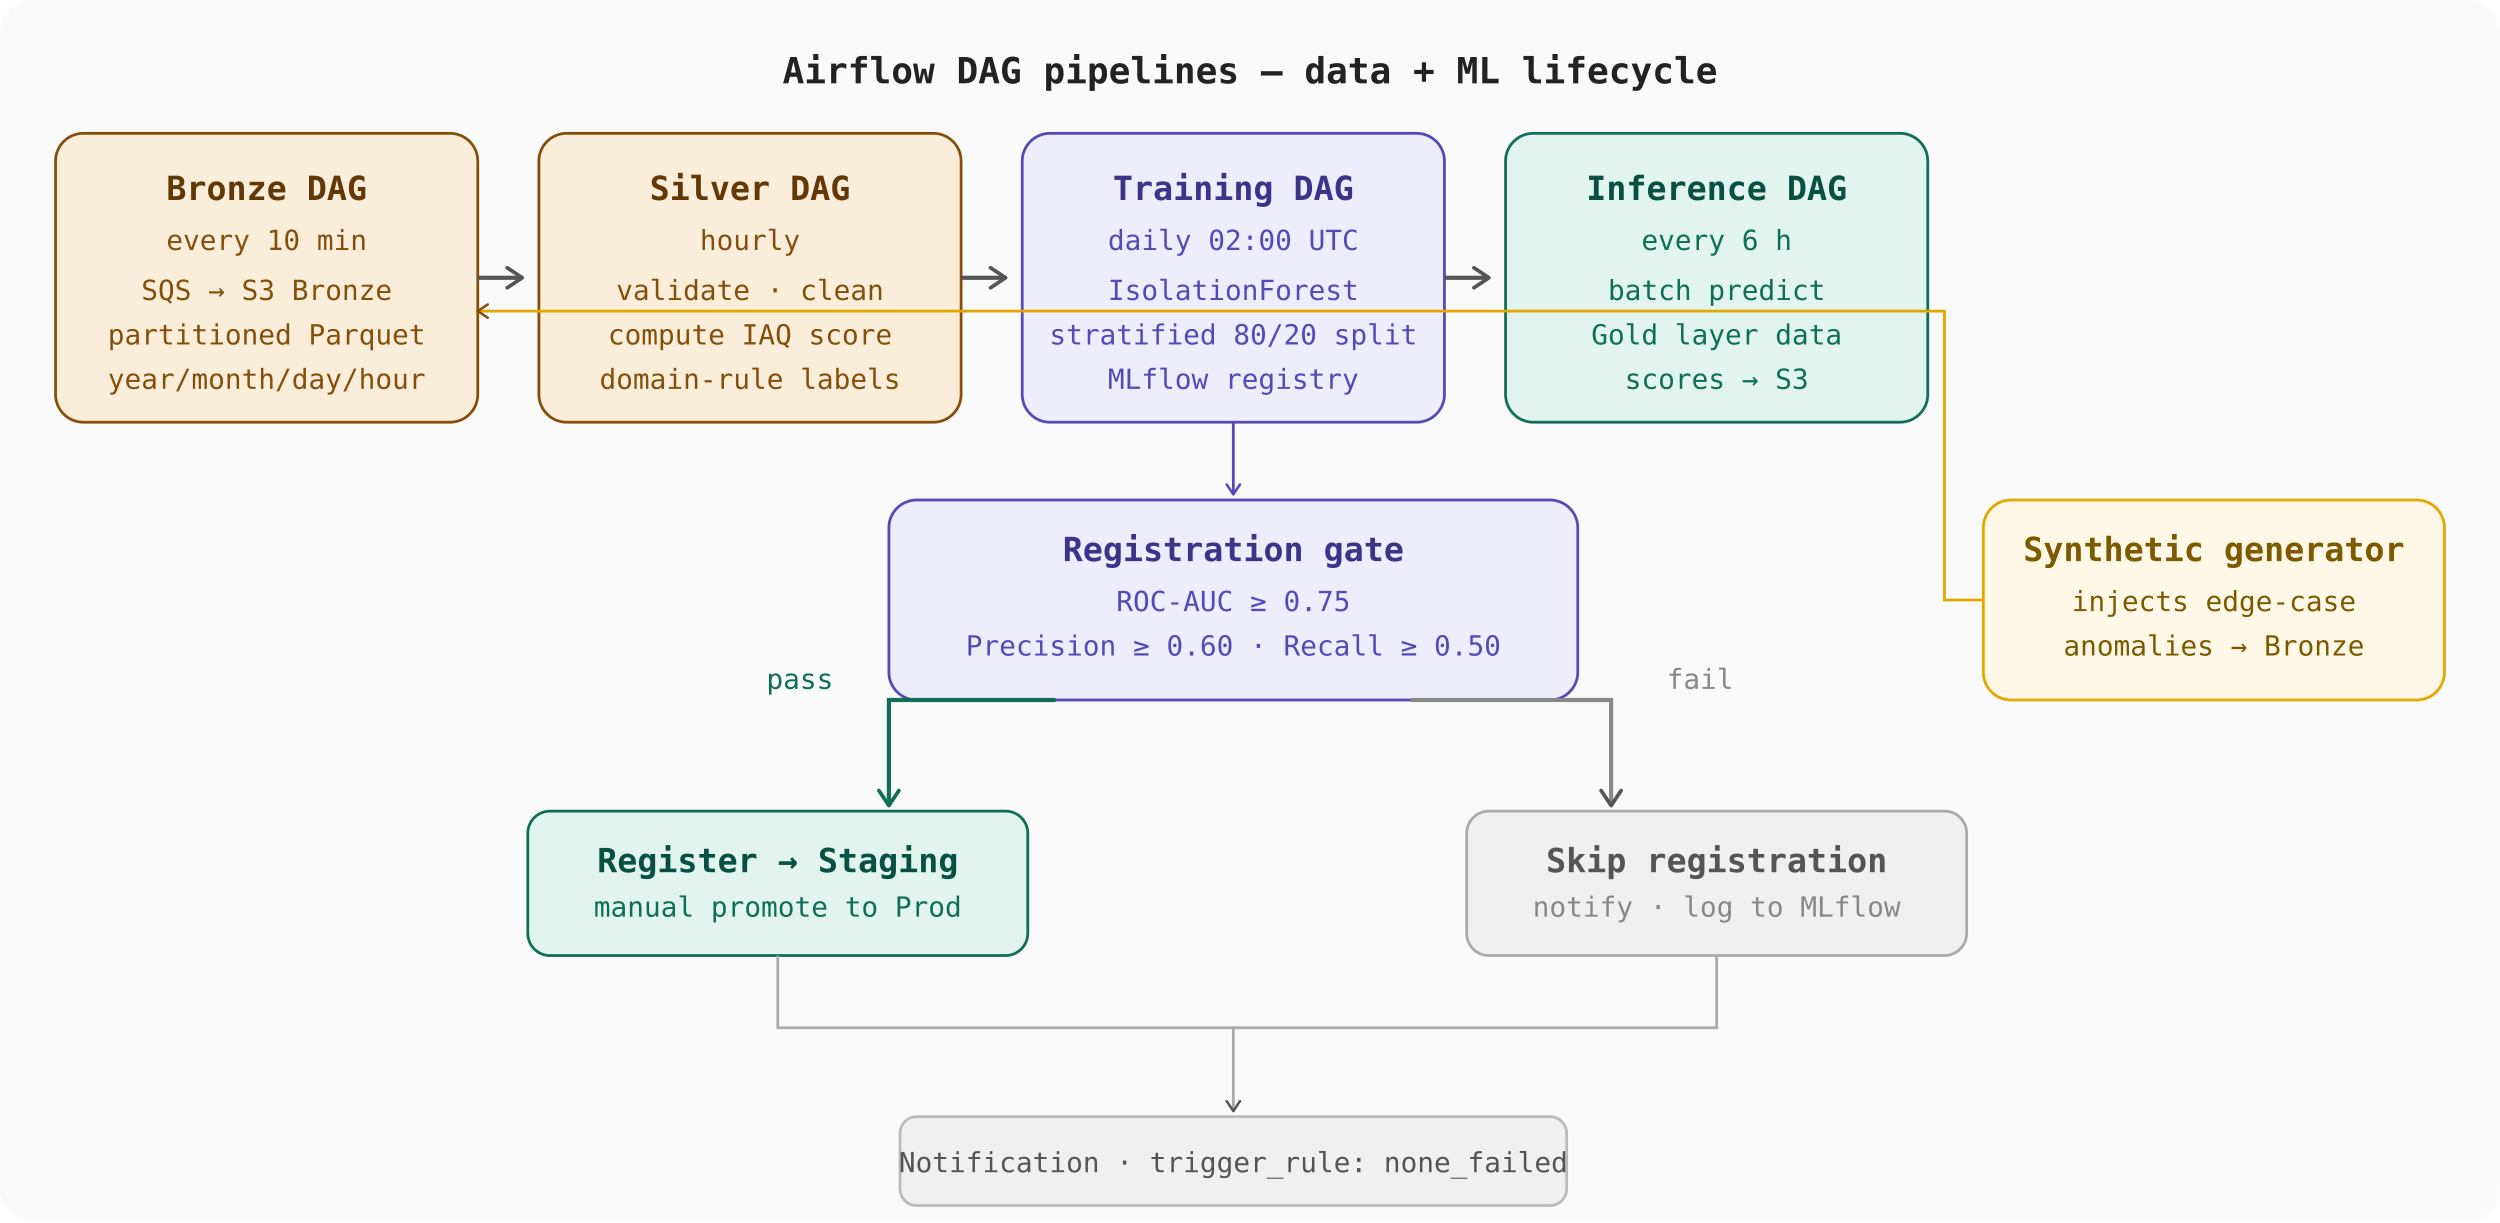
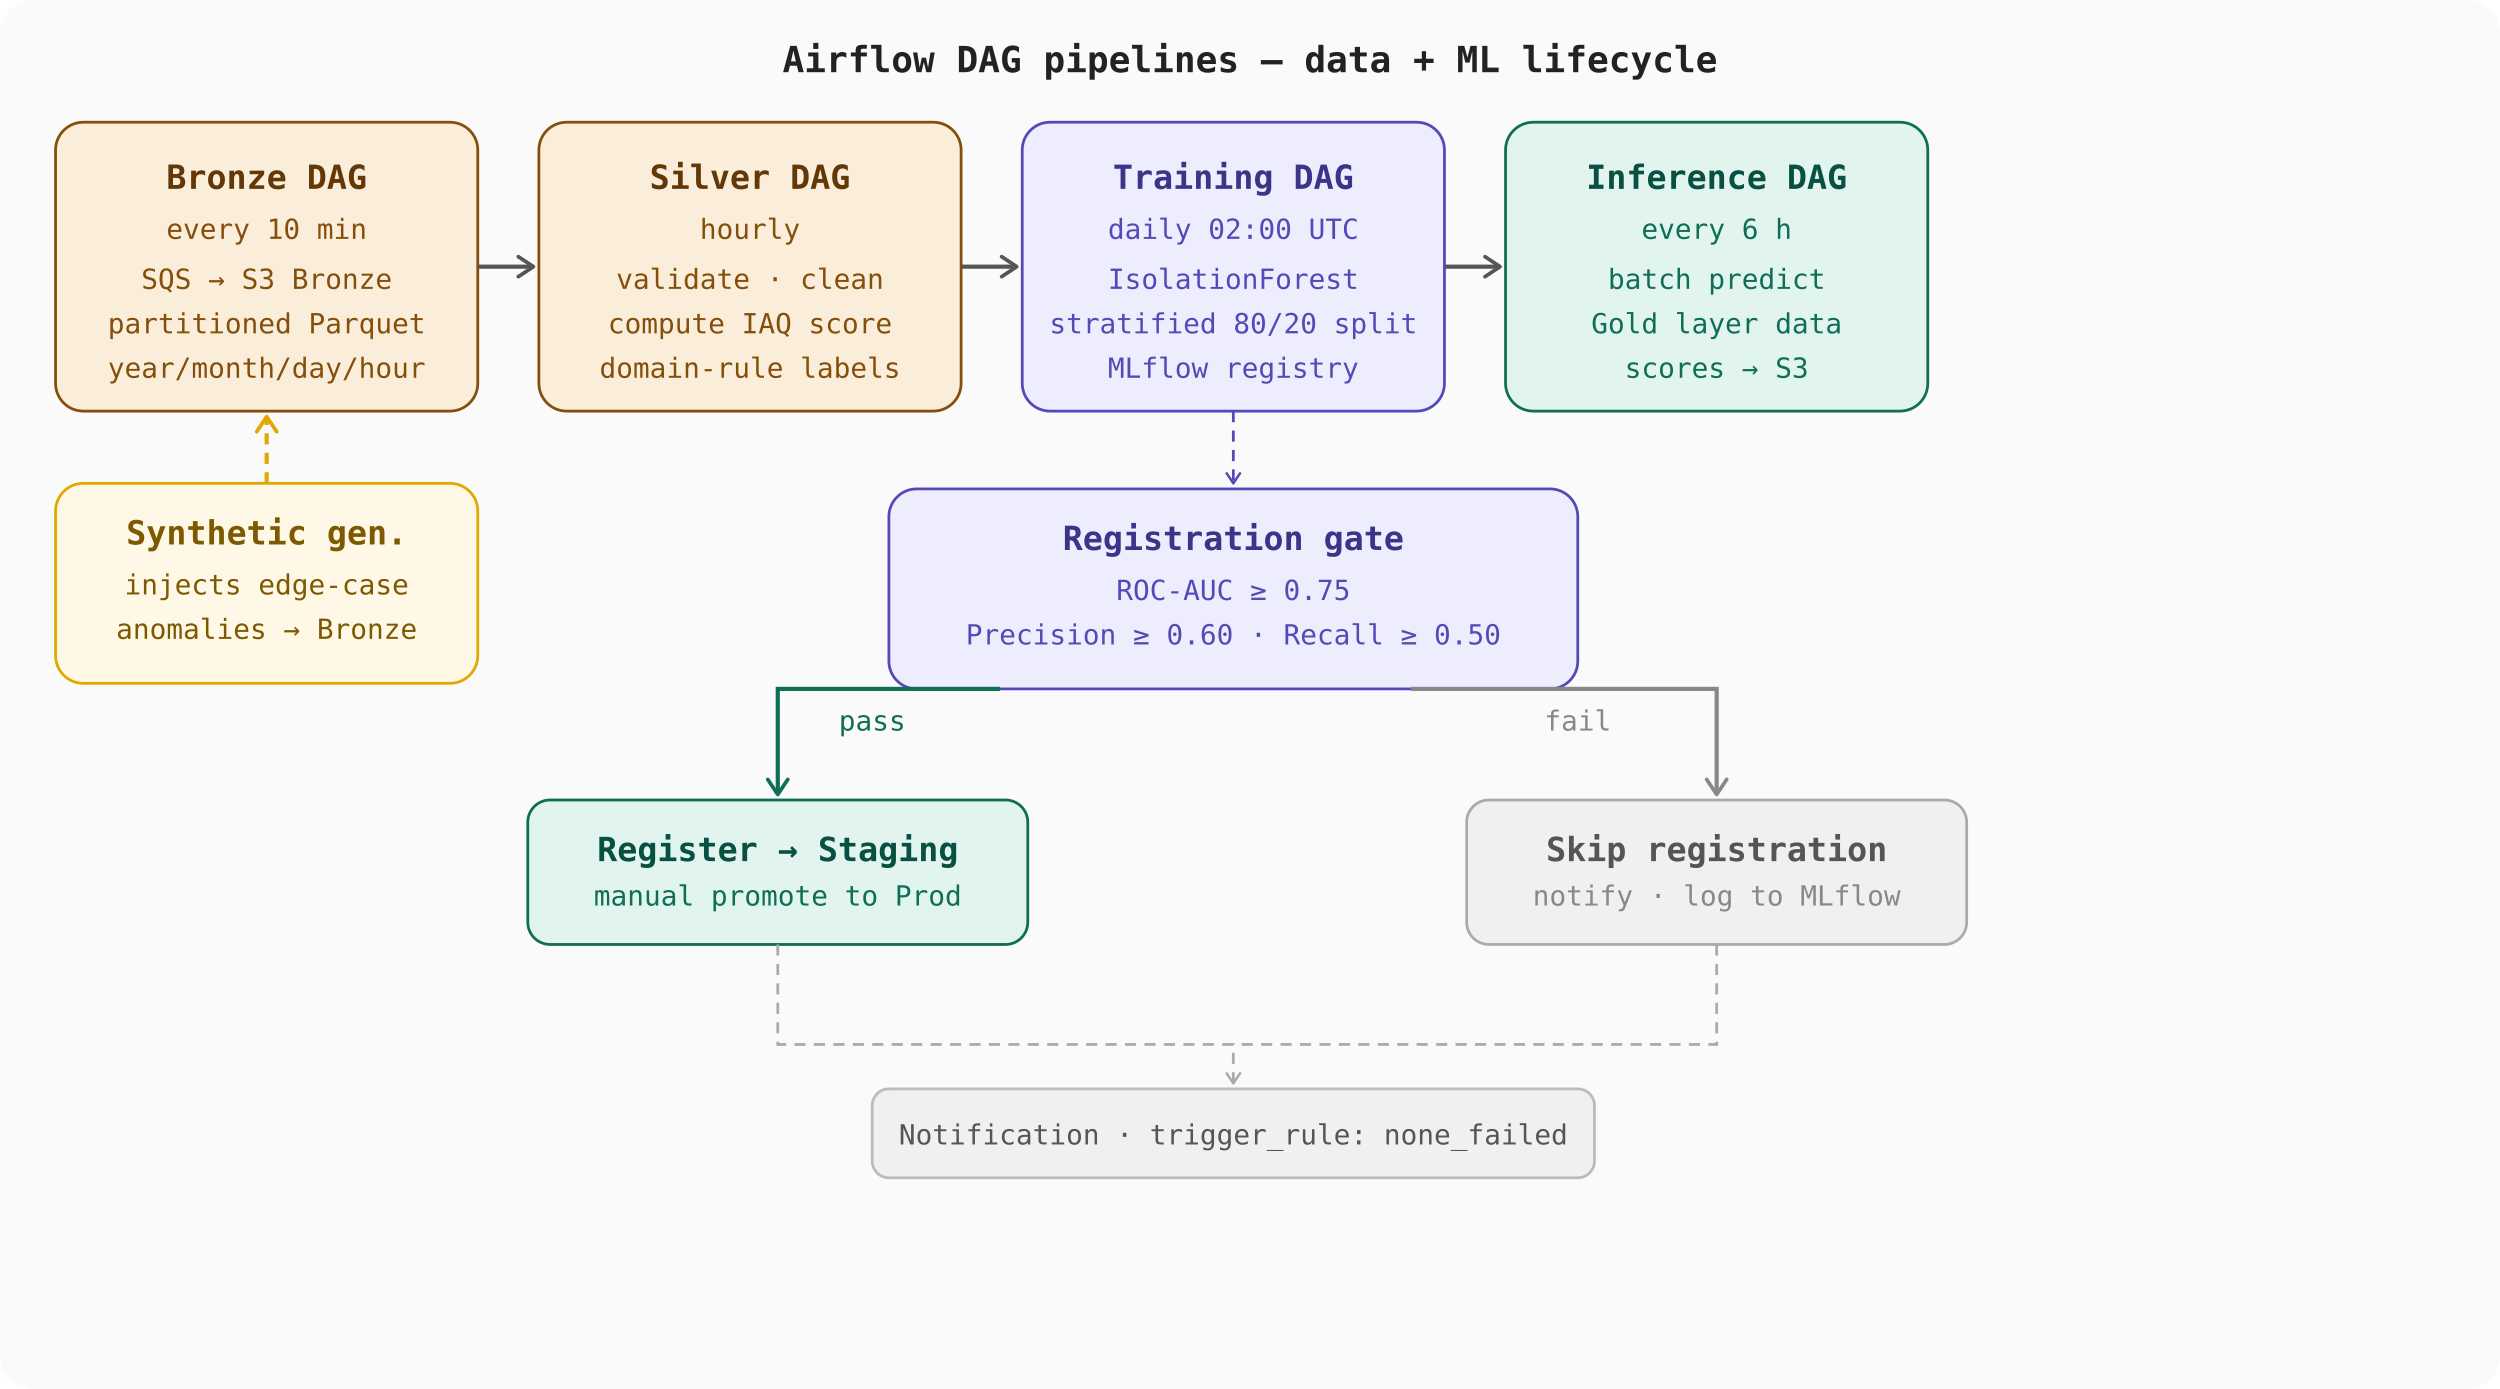
- <svg xmlns="http://www.w3.org/2000/svg" width="900" height="440" viewBox="0 0 900 440" font-family="ui-monospace,SFMono-Regular,Menlo,monospace">
+ <svg xmlns="http://www.w3.org/2000/svg" width="900" height="500" viewBox="0 0 900 500" font-family="ui-monospace,SFMono-Regular,Menlo,monospace">
  <defs>
    <marker id="arr" viewBox="0 0 10 10" refX="8" refY="5" markerWidth="6" markerHeight="6" orient="auto-start-reverse">
      <path d="M2 1L8 5L2 9" fill="none" stroke="#555" stroke-width="1.5" stroke-linecap="round" stroke-linejoin="round" />
-     </marker>
-     <marker id="arr-amber" viewBox="0 0 10 10" refX="8" refY="5" markerWidth="6" markerHeight="6" orient="auto-start-reverse">
-       <path d="M2 1L8 5L2 9" fill="none" stroke="#854F0B" stroke-width="1.5" stroke-linecap="round" stroke-linejoin="round" />
    </marker>
    <marker id="arr-purple" viewBox="0 0 10 10" refX="8" refY="5" markerWidth="6" markerHeight="6" orient="auto-start-reverse">
      <path d="M2 1L8 5L2 9" fill="none" stroke="#534AB7" stroke-width="1.5" stroke-linecap="round" stroke-linejoin="round" />
    </marker>
    <marker id="arr-green" viewBox="0 0 10 10" refX="8" refY="5" markerWidth="6" markerHeight="6" orient="auto-start-reverse">
      <path d="M2 1L8 5L2 9" fill="none" stroke="#0F6E56" stroke-width="1.5" stroke-linecap="round" stroke-linejoin="round" />
    </marker>
+     <marker id="arr-gray" viewBox="0 0 10 10" refX="8" refY="5" markerWidth="6" markerHeight="6" orient="auto-start-reverse">
+       <path d="M2 1L8 5L2 9" fill="none" stroke="#888" stroke-width="1.5" stroke-linecap="round" stroke-linejoin="round" />
+     </marker>
+     <marker id="arr-amber" viewBox="0 0 10 10" refX="8" refY="5" markerWidth="6" markerHeight="6" orient="auto-start-reverse">
+       <path d="M2 1L8 5L2 9" fill="none" stroke="#e0a800" stroke-width="1.5" stroke-linecap="round" stroke-linejoin="round" />
+     </marker>
+     <marker id="arr-notify" viewBox="0 0 10 10" refX="8" refY="5" markerWidth="6" markerHeight="6" orient="auto-start-reverse">
+       <path d="M2 1L8 5L2 9" fill="none" stroke="#aaa" stroke-width="1.5" stroke-linecap="round" stroke-linejoin="round" />
+     </marker>
  </defs>
-   <rect width="900" height="440" fill="#fafafa" rx="12" />
-   <text x="450" y="30" text-anchor="middle" font-size="13" font-weight="600" fill="#222">Airflow DAG pipelines — data + ML lifecycle</text>
-   <rect x="20" y="48" width="152" height="104" rx="10" fill="#FAEEDA" stroke="#854F0B" stroke-width="1" />
-   <text x="96" y="72" text-anchor="middle" font-size="12" font-weight="600" fill="#633806">Bronze DAG</text>
-   <text x="96" y="90" text-anchor="middle" font-size="10" fill="#854F0B">every 10 min</text>
-   <text x="96" y="108" text-anchor="middle" font-size="10" fill="#854F0B">SQS → S3 Bronze</text>
-   <text x="96" y="124" text-anchor="middle" font-size="10" fill="#854F0B">partitioned Parquet</text>
-   <text x="96" y="140" text-anchor="middle" font-size="10" fill="#854F0B">year/month/day/hour</text>
-   <line x1="172" y1="100" x2="188" y2="100" stroke="#555" stroke-width="1.5" marker-end="url(#arr)" />
-   <rect x="194" y="48" width="152" height="104" rx="10" fill="#FAEEDA" stroke="#854F0B" stroke-width="1" />
-   <text x="270" y="72" text-anchor="middle" font-size="12" font-weight="600" fill="#633806">Silver DAG</text>
-   <text x="270" y="90" text-anchor="middle" font-size="10" fill="#854F0B">hourly</text>
-   <text x="270" y="108" text-anchor="middle" font-size="10" fill="#854F0B">validate · clean</text>
-   <text x="270" y="124" text-anchor="middle" font-size="10" fill="#854F0B">compute IAQ score</text>
-   <text x="270" y="140" text-anchor="middle" font-size="10" fill="#854F0B">domain-rule labels</text>
-   <line x1="346" y1="100" x2="362" y2="100" stroke="#555" stroke-width="1.5" marker-end="url(#arr)" />
-   <rect x="368" y="48" width="152" height="104" rx="10" fill="#EEEDFE" stroke="#534AB7" stroke-width="1" />
-   <text x="444" y="72" text-anchor="middle" font-size="12" font-weight="600" fill="#3C3489">Training DAG</text>
-   <text x="444" y="90" text-anchor="middle" font-size="10" fill="#534AB7">daily 02:00 UTC</text>
-   <text x="444" y="108" text-anchor="middle" font-size="10" fill="#534AB7">IsolationForest</text>
-   <text x="444" y="124" text-anchor="middle" font-size="10" fill="#534AB7">stratified 80/20 split</text>
-   <text x="444" y="140" text-anchor="middle" font-size="10" fill="#534AB7">MLflow registry</text>
-   <line x1="520" y1="100" x2="536" y2="100" stroke="#555" stroke-width="1.5" marker-end="url(#arr)" />
-   <rect x="542" y="48" width="152" height="104" rx="10" fill="#E1F5EE" stroke="#0F6E56" stroke-width="1" />
-   <text x="618" y="72" text-anchor="middle" font-size="12" font-weight="600" fill="#085041">Inference DAG</text>
-   <text x="618" y="90" text-anchor="middle" font-size="10" fill="#0F6E56">every 6 h</text>
-   <text x="618" y="108" text-anchor="middle" font-size="10" fill="#0F6E56">batch predict</text>
-   <text x="618" y="124" text-anchor="middle" font-size="10" fill="#0F6E56">Gold layer data</text>
-   <text x="618" y="140" text-anchor="middle" font-size="10" fill="#0F6E56">scores → S3</text>
-   <line x1="444" y1="152" x2="444" y2="178" stroke="#534AB7" stroke-width="1" marker-end="url(#arr-purple)" />
-   <rect x="320" y="180" width="248" height="72" rx="10" fill="#EEEDFE" stroke="#534AB7" stroke-width="1" />
-   <text x="444" y="202" text-anchor="middle" font-size="12" font-weight="600" fill="#3C3489">Registration gate</text>
-   <text x="444" y="220" text-anchor="middle" font-size="10" fill="#534AB7">ROC-AUC ≥ 0.75</text>
-   <text x="444" y="236" text-anchor="middle" font-size="10" fill="#534AB7">Precision ≥ 0.60 · Recall ≥ 0.50</text>
-   <path d="M380 252 L320 252 L320 290" fill="none" stroke="#0F6E56" stroke-width="1.5" marker-end="url(#arr-green)" />
-   <text x="300" y="248" text-anchor="end" font-size="10" fill="#0F6E56">pass</text>
-   <path d="M508 252 L580 252 L580 290" fill="none" stroke="#888" stroke-width="1.5" marker-end="url(#arr)" />
-   <text x="600" y="248" text-anchor="start" font-size="10" fill="#888">fail</text>
-   <rect x="190" y="292" width="180" height="52" rx="8" fill="#E1F5EE" stroke="#0F6E56" stroke-width="1" />
-   <text x="280" y="314" text-anchor="middle" font-size="12" font-weight="600" fill="#085041">Register → Staging</text>
-   <text x="280" y="330" text-anchor="middle" font-size="10" fill="#0F6E56">manual promote to Prod</text>
-   <rect x="528" y="292" width="180" height="52" rx="8" fill="#f0f0f0" stroke="#aaa" stroke-width="1" />
-   <text x="618" y="314" text-anchor="middle" font-size="12" font-weight="600" fill="#555">Skip registration</text>
-   <text x="618" y="330" text-anchor="middle" font-size="10" fill="#888">notify · log to MLflow</text>
-   <path d="M280 344 L280 370 L444 370 L444 400" fill="none" stroke="#aaa" stroke-width="1" marker-end="url(#arr)" />
-   <path d="M618 344 L618 370 L444 370" fill="none" stroke="#aaa" stroke-width="1" />
-   <rect x="324" y="402" width="240" height="32" rx="6" fill="#f0f0f0" stroke="#bbb" stroke-width="1" />
-   <text x="444" y="422" text-anchor="middle" font-size="10" fill="#555">Notification · trigger_rule: none_failed</text>
-   <rect x="714" y="180" width="166" height="72" rx="10" fill="#fff8e6" stroke="#e0a800" stroke-width="1" />
-   <text x="797" y="202" text-anchor="middle" font-size="12" font-weight="600" fill="#7d5a00">Synthetic generator</text>
-   <text x="797" y="220" text-anchor="middle" font-size="10" fill="#7d5a00">injects edge-case</text>
-   <text x="797" y="236" text-anchor="middle" font-size="10" fill="#7d5a00">anomalies → Bronze</text>
-   <path d="M714 216 L700 216 L700 112 L172 112" fill="none" stroke="#e0a800" stroke-width="1" marker-end="url(#arr-amber)" />
+   <rect width="900" height="500" fill="#fafafa" rx="12" />
+   <text x="450" y="26" text-anchor="middle" font-size="13" font-weight="600" fill="#222">Airflow DAG pipelines — data + ML lifecycle</text>
+   <rect x="20" y="44" width="152" height="104" rx="10" fill="#FAEEDA" stroke="#854F0B" stroke-width="1" />
+   <text x="96" y="68" text-anchor="middle" font-size="12" font-weight="600" fill="#633806">Bronze DAG</text>
+   <text x="96" y="86" text-anchor="middle" font-size="10" fill="#854F0B">every 10 min</text>
+   <text x="96" y="104" text-anchor="middle" font-size="10" fill="#854F0B">SQS → S3 Bronze</text>
+   <text x="96" y="120" text-anchor="middle" font-size="10" fill="#854F0B">partitioned Parquet</text>
+   <text x="96" y="136" text-anchor="middle" font-size="10" fill="#854F0B">year/month/day/hour</text>
+   <line x1="172" y1="96" x2="192" y2="96" stroke="#555" stroke-width="1.5" marker-end="url(#arr)" />
+   <rect x="194" y="44" width="152" height="104" rx="10" fill="#FAEEDA" stroke="#854F0B" stroke-width="1" />
+   <text x="270" y="68" text-anchor="middle" font-size="12" font-weight="600" fill="#633806">Silver DAG</text>
+   <text x="270" y="86" text-anchor="middle" font-size="10" fill="#854F0B">hourly</text>
+   <text x="270" y="104" text-anchor="middle" font-size="10" fill="#854F0B">validate · clean</text>
+   <text x="270" y="120" text-anchor="middle" font-size="10" fill="#854F0B">compute IAQ score</text>
+   <text x="270" y="136" text-anchor="middle" font-size="10" fill="#854F0B">domain-rule labels</text>
+   <line x1="346" y1="96" x2="366" y2="96" stroke="#555" stroke-width="1.5" marker-end="url(#arr)" />
+   <rect x="368" y="44" width="152" height="104" rx="10" fill="#EEEDFE" stroke="#534AB7" stroke-width="1" />
+   <text x="444" y="68" text-anchor="middle" font-size="12" font-weight="600" fill="#3C3489">Training DAG</text>
+   <text x="444" y="86" text-anchor="middle" font-size="10" fill="#534AB7">daily 02:00 UTC</text>
+   <text x="444" y="104" text-anchor="middle" font-size="10" fill="#534AB7">IsolationForest</text>
+   <text x="444" y="120" text-anchor="middle" font-size="10" fill="#534AB7">stratified 80/20 split</text>
+   <text x="444" y="136" text-anchor="middle" font-size="10" fill="#534AB7">MLflow registry</text>
+   <line x1="520" y1="96" x2="540" y2="96" stroke="#555" stroke-width="1.5" marker-end="url(#arr)" />
+   <rect x="542" y="44" width="152" height="104" rx="10" fill="#E1F5EE" stroke="#0F6E56" stroke-width="1" />
+   <text x="618" y="68" text-anchor="middle" font-size="12" font-weight="600" fill="#085041">Inference DAG</text>
+   <text x="618" y="86" text-anchor="middle" font-size="10" fill="#0F6E56">every 6 h</text>
+   <text x="618" y="104" text-anchor="middle" font-size="10" fill="#0F6E56">batch predict</text>
+   <text x="618" y="120" text-anchor="middle" font-size="10" fill="#0F6E56">Gold layer data</text>
+   <text x="618" y="136" text-anchor="middle" font-size="10" fill="#0F6E56">scores → S3</text>
+   <rect x="20" y="174" width="152" height="72" rx="10" fill="#fff8e6" stroke="#e0a800" stroke-width="1" />
+   <text x="96" y="196" text-anchor="middle" font-size="12" font-weight="600" fill="#7d5a00">Synthetic gen.</text>
+   <text x="96" y="214" text-anchor="middle" font-size="10" fill="#7d5a00">injects edge-case</text>
+   <text x="96" y="230" text-anchor="middle" font-size="10" fill="#7d5a00">anomalies → Bronze</text>
+   <line x1="96" y1="174" x2="96" y2="150" stroke="#e0a800" stroke-width="1.5" stroke-dasharray="4 3" marker-end="url(#arr-amber)" />
+   <line x1="444" y1="148" x2="444" y2="174" stroke="#534AB7" stroke-width="1" stroke-dasharray="4 3" marker-end="url(#arr-purple)" />
+   <rect x="320" y="176" width="248" height="72" rx="10" fill="#EEEDFE" stroke="#534AB7" stroke-width="1" />
+   <text x="444" y="198" text-anchor="middle" font-size="12" font-weight="600" fill="#3C3489">Registration gate</text>
+   <text x="444" y="216" text-anchor="middle" font-size="10" fill="#534AB7">ROC-AUC ≥ 0.75</text>
+   <text x="444" y="232" text-anchor="middle" font-size="10" fill="#534AB7">Precision ≥ 0.60 · Recall ≥ 0.50</text>
+   <path d="M360 248 L280 248 L280 286" fill="none" stroke="#0F6E56" stroke-width="1.5" marker-end="url(#arr-green)" />
+   <text x="314" y="263" text-anchor="middle" font-size="10" fill="#0F6E56">pass</text>
+   <path d="M508 248 L618 248 L618 286" fill="none" stroke="#888" stroke-width="1.5" marker-end="url(#arr-gray)" />
+   <text x="568" y="263" text-anchor="middle" font-size="10" fill="#888">fail</text>
+   <rect x="190" y="288" width="180" height="52" rx="8" fill="#E1F5EE" stroke="#0F6E56" stroke-width="1" />
+   <text x="280" y="310" text-anchor="middle" font-size="12" font-weight="600" fill="#085041">Register → Staging</text>
+   <text x="280" y="326" text-anchor="middle" font-size="10" fill="#0F6E56">manual promote to Prod</text>
+   <rect x="528" y="288" width="180" height="52" rx="8" fill="#f0f0f0" stroke="#aaa" stroke-width="1" />
+   <text x="618" y="310" text-anchor="middle" font-size="12" font-weight="600" fill="#555">Skip registration</text>
+   <text x="618" y="326" text-anchor="middle" font-size="10" fill="#888">notify · log to MLflow</text>
+   <path d="M280 340 L280 376 L444 376 L444 390" fill="none" stroke="#aaa" stroke-width="1" stroke-dasharray="4 3" marker-end="url(#arr-notify)" />
+   <path d="M618 340 L618 376 L444 376" fill="none" stroke="#aaa" stroke-width="1" stroke-dasharray="4 3" />
+   <rect x="314" y="392" width="260" height="32" rx="6" fill="#f0f0f0" stroke="#bbb" stroke-width="1" />
+   <text x="444" y="412" text-anchor="middle" font-size="10" fill="#555">Notification · trigger_rule: none_failed</text>
</svg>
